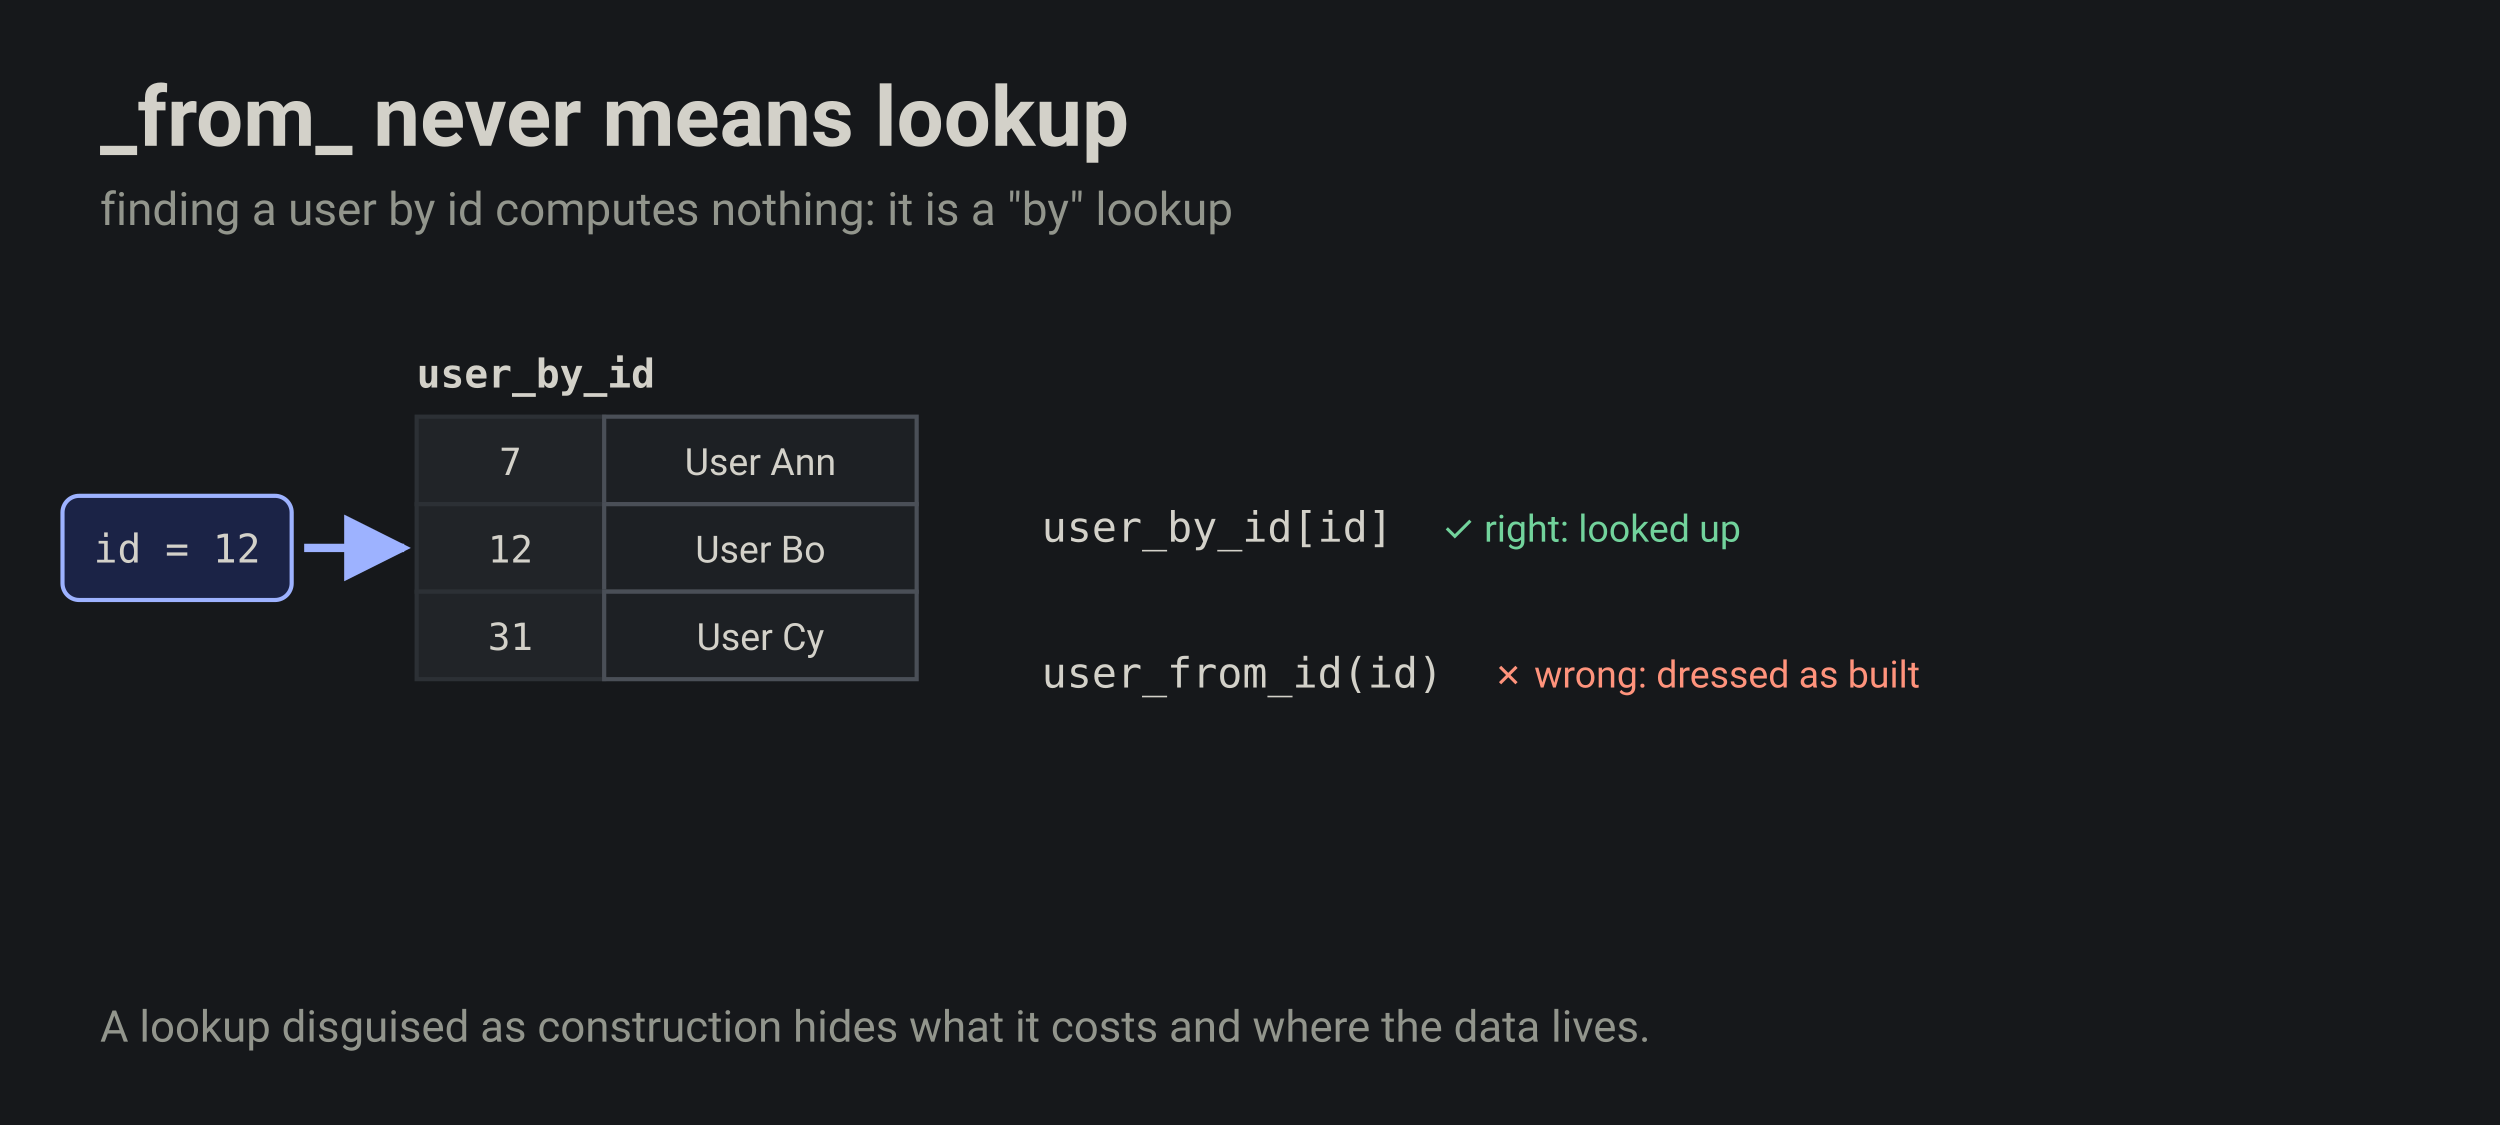
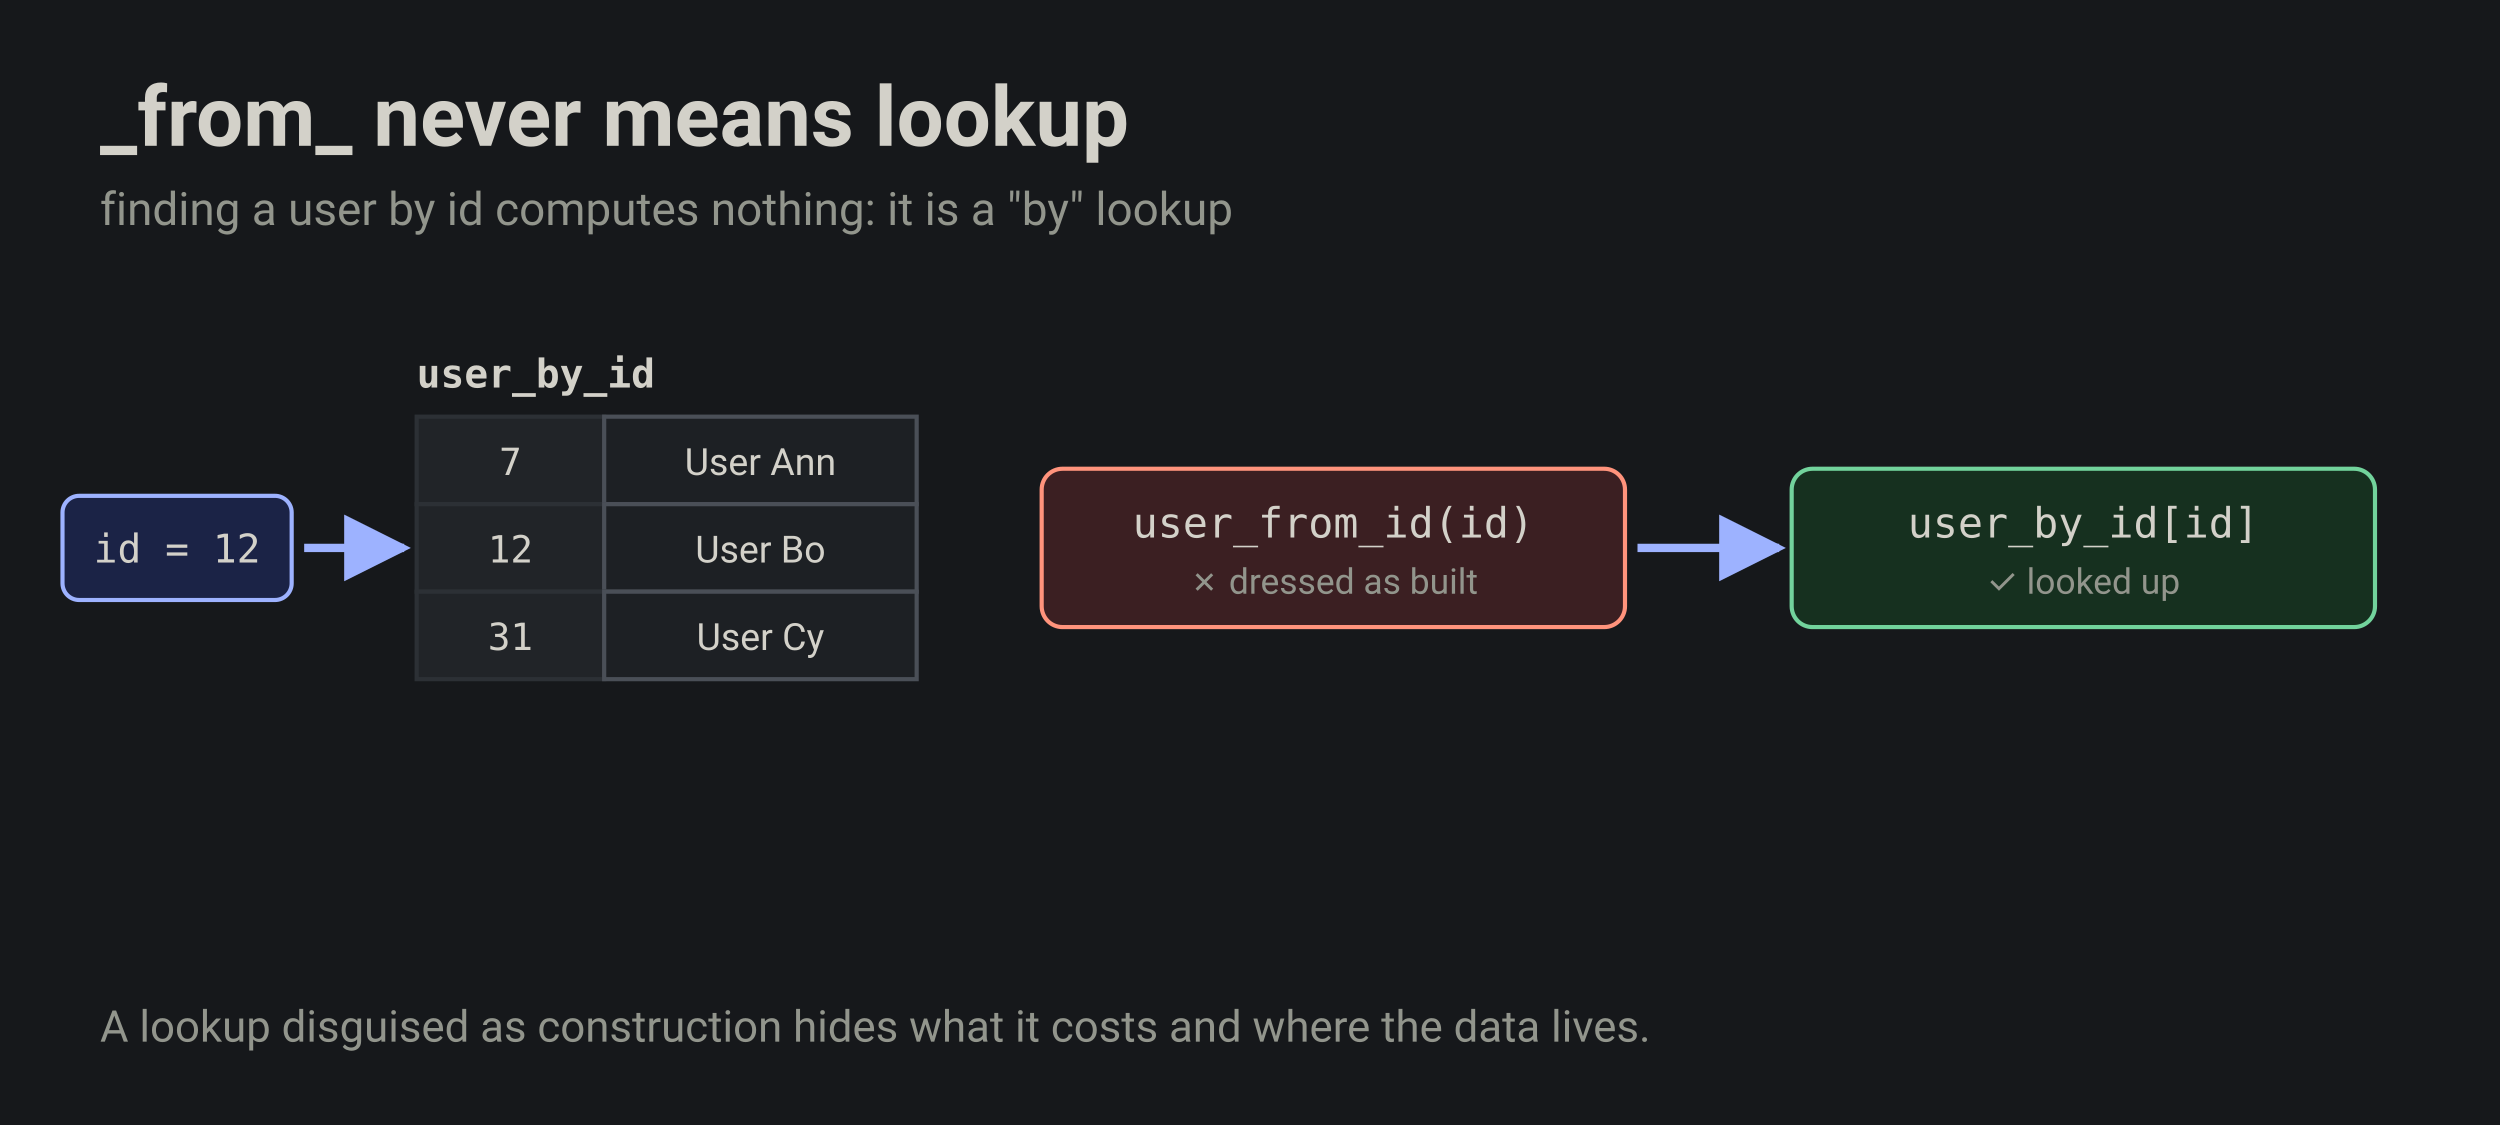
<svg xmlns="http://www.w3.org/2000/svg" width="1200" height="540" viewBox="0 0 1200 540" font-family="system-ui, -apple-system, 'Segoe UI', Roboto, sans-serif">
  <rect width="1200" height="540" fill="#16181b" />
  <defs>
    <marker id="arrow" viewBox="0 0 10 10" refX="9" refY="5" markerWidth="8" markerHeight="8" orient="auto-start-reverse">
      <path d="M0 0 L10 5 L0 10 z" fill="#9db2ff" />
    </marker>
  </defs>
  <text x="48" y="70" fill="#d3d1c9" font-size="40" font-weight="700">_from_ never means lookup</text>
  <text x="48" y="108" fill="#92958c" font-size="22">finding a user by id computes nothing: it is a "by" lookup</text>
  <text x="200" y="186" fill="#d3d1c9" font-size="19" font-family="ui-monospace, 'JetBrains Mono', Menlo, monospace" font-weight="700">user_by_id</text>
  <rect x="200" y="200" width="90" height="42" rx="0" fill="#212428" stroke="#2c3035" stroke-width="2" />
  <text x="245.0" y="228.0" fill="#d3d1c9" font-size="18" font-family="ui-monospace, 'JetBrains Mono', Menlo, monospace" text-anchor="middle">7</text>
  <rect x="290" y="200" width="150" height="42" rx="0" fill="#1d2024" stroke="#4a4f57" stroke-width="2" />
  <text x="365.0" y="228.0" fill="#d3d1c9" font-size="18" text-anchor="middle">User Ann</text>
  <rect x="200" y="242" width="90" height="42" rx="0" fill="#212428" stroke="#2c3035" stroke-width="2" />
  <text x="245.0" y="270.0" fill="#d3d1c9" font-size="18" font-family="ui-monospace, 'JetBrains Mono', Menlo, monospace" text-anchor="middle">12</text>
  <rect x="290" y="242" width="150" height="42" rx="0" fill="#1d2024" stroke="#4a4f57" stroke-width="2" />
  <text x="365.0" y="270.0" fill="#d3d1c9" font-size="18" text-anchor="middle">User Bo</text>
  <rect x="200" y="284" width="90" height="42" rx="0" fill="#212428" stroke="#2c3035" stroke-width="2" />
  <text x="245.0" y="312.0" fill="#d3d1c9" font-size="18" font-family="ui-monospace, 'JetBrains Mono', Menlo, monospace" text-anchor="middle">31</text>
  <rect x="290" y="284" width="150" height="42" rx="0" fill="#1d2024" stroke="#4a4f57" stroke-width="2" />
  <text x="365.0" y="312.0" fill="#d3d1c9" font-size="18" text-anchor="middle">User Cy</text>
  <rect x="30" y="238" width="110" height="50" rx="8" fill="#1b2346" stroke="#9db2ff" stroke-width="2" />
  <text x="85" y="270" fill="#d3d1c9" font-size="19" font-family="ui-monospace, 'JetBrains Mono', Menlo, monospace" text-anchor="middle">id = 12</text>
  <line x1="146" y1="263" x2="194" y2="263" stroke="#9db2ff" stroke-width="4" marker-end="url(#arrow)" />
-   <text x="500" y="260" fill="#d3d1c9" font-size="20" font-family="ui-monospace, 'JetBrains Mono', Menlo, monospace">user_by_id[id]</text>
-   <text x="692.0" y="260" fill="#72d39c" font-size="18">✓ right: looked up</text>
-   <text x="500" y="330" fill="#d3d1c9" font-size="20" font-family="ui-monospace, 'JetBrains Mono', Menlo, monospace">user_from_id(id)</text>
-   <text x="716.0" y="330" fill="#ff937c" font-size="18">✗ wrong: dressed as built</text>
+   <rect x="500" y="225" width="280" height="76" rx="10" fill="#3b1f22" stroke="#ff937c" stroke-width="2" />
+   <text x="640.0" y="258" fill="#d3d1c9" font-size="20" font-family="ui-monospace, 'JetBrains Mono', Menlo, monospace" text-anchor="middle">user_from_id(id)</text>
+   <text x="640.0" y="285" fill="#92958c" font-size="17" text-anchor="middle">✗ dressed as built</text>
+   <rect x="860" y="225" width="280" height="76" rx="10" fill="#16301f" stroke="#72d39c" stroke-width="2" />
+   <text x="1000.0" y="258" fill="#d3d1c9" font-size="20" font-family="ui-monospace, 'JetBrains Mono', Menlo, monospace" text-anchor="middle">user_by_id[id]</text>
+   <text x="1000.0" y="285" fill="#92958c" font-size="17" text-anchor="middle">✓ looked up</text>
+   <line x1="786" y1="263" x2="854" y2="263" stroke="#9db2ff" stroke-width="4" marker-end="url(#arrow)" />
  <text x="48" y="500" fill="#92958c" font-size="21">A lookup disguised as construction hides what it costs and where the data lives.</text>
</svg>
